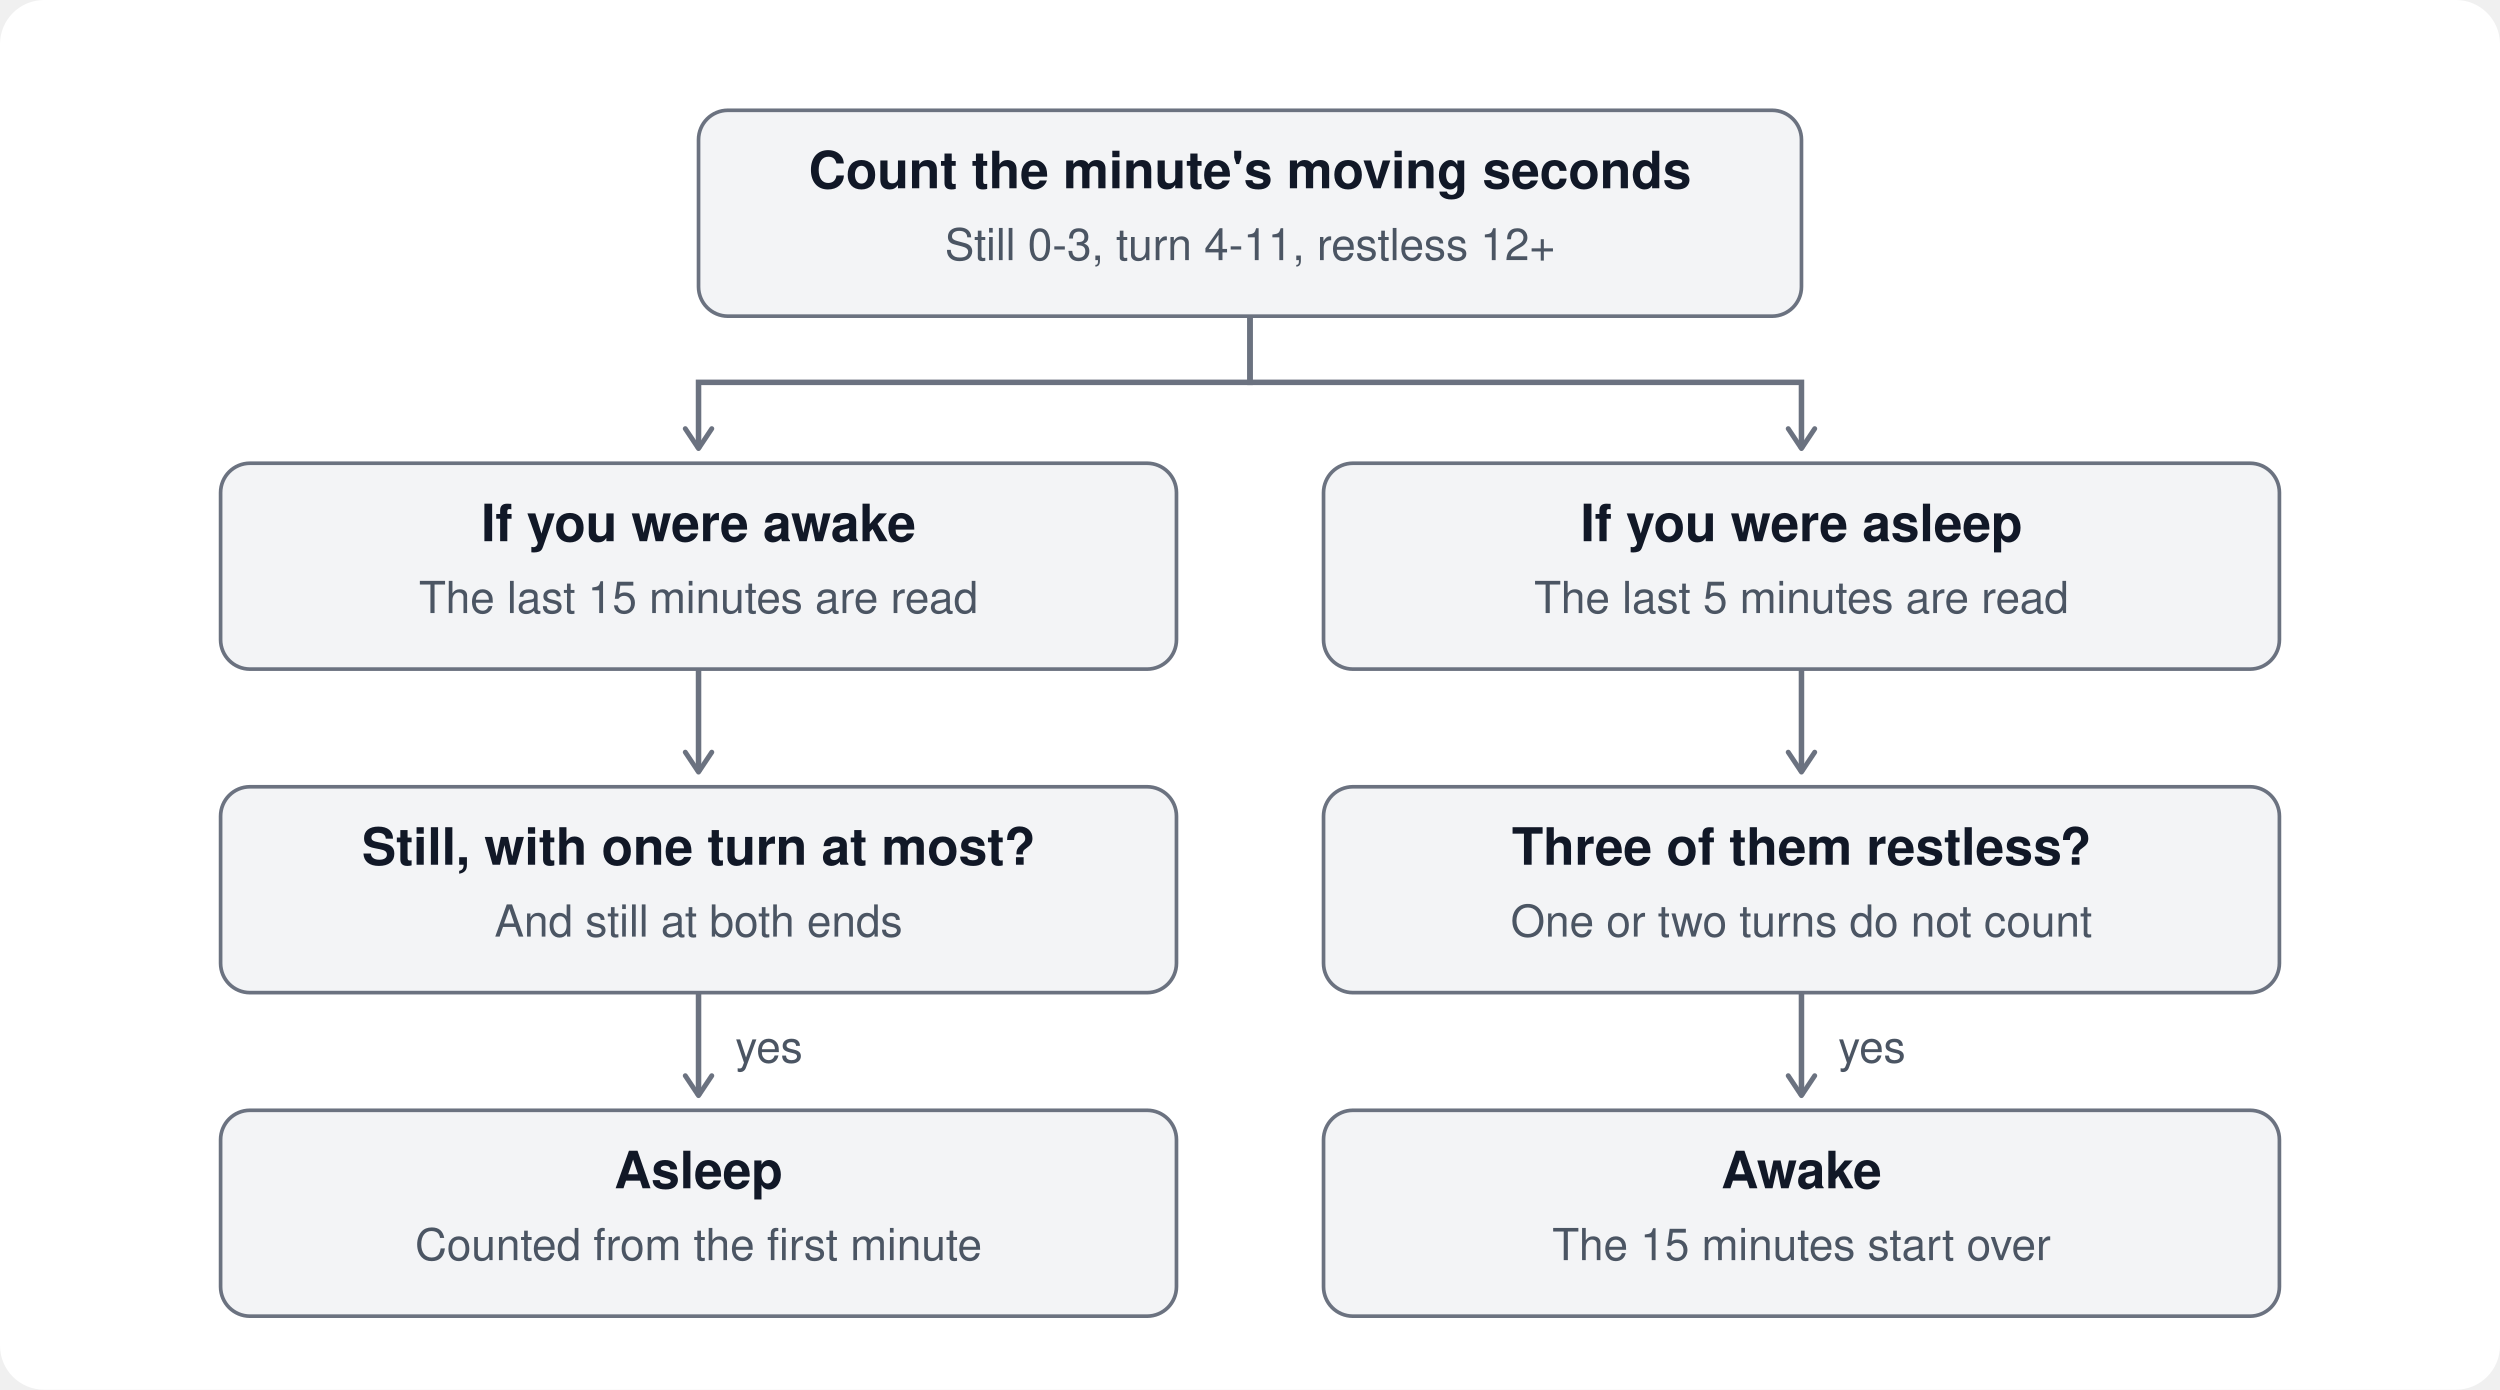
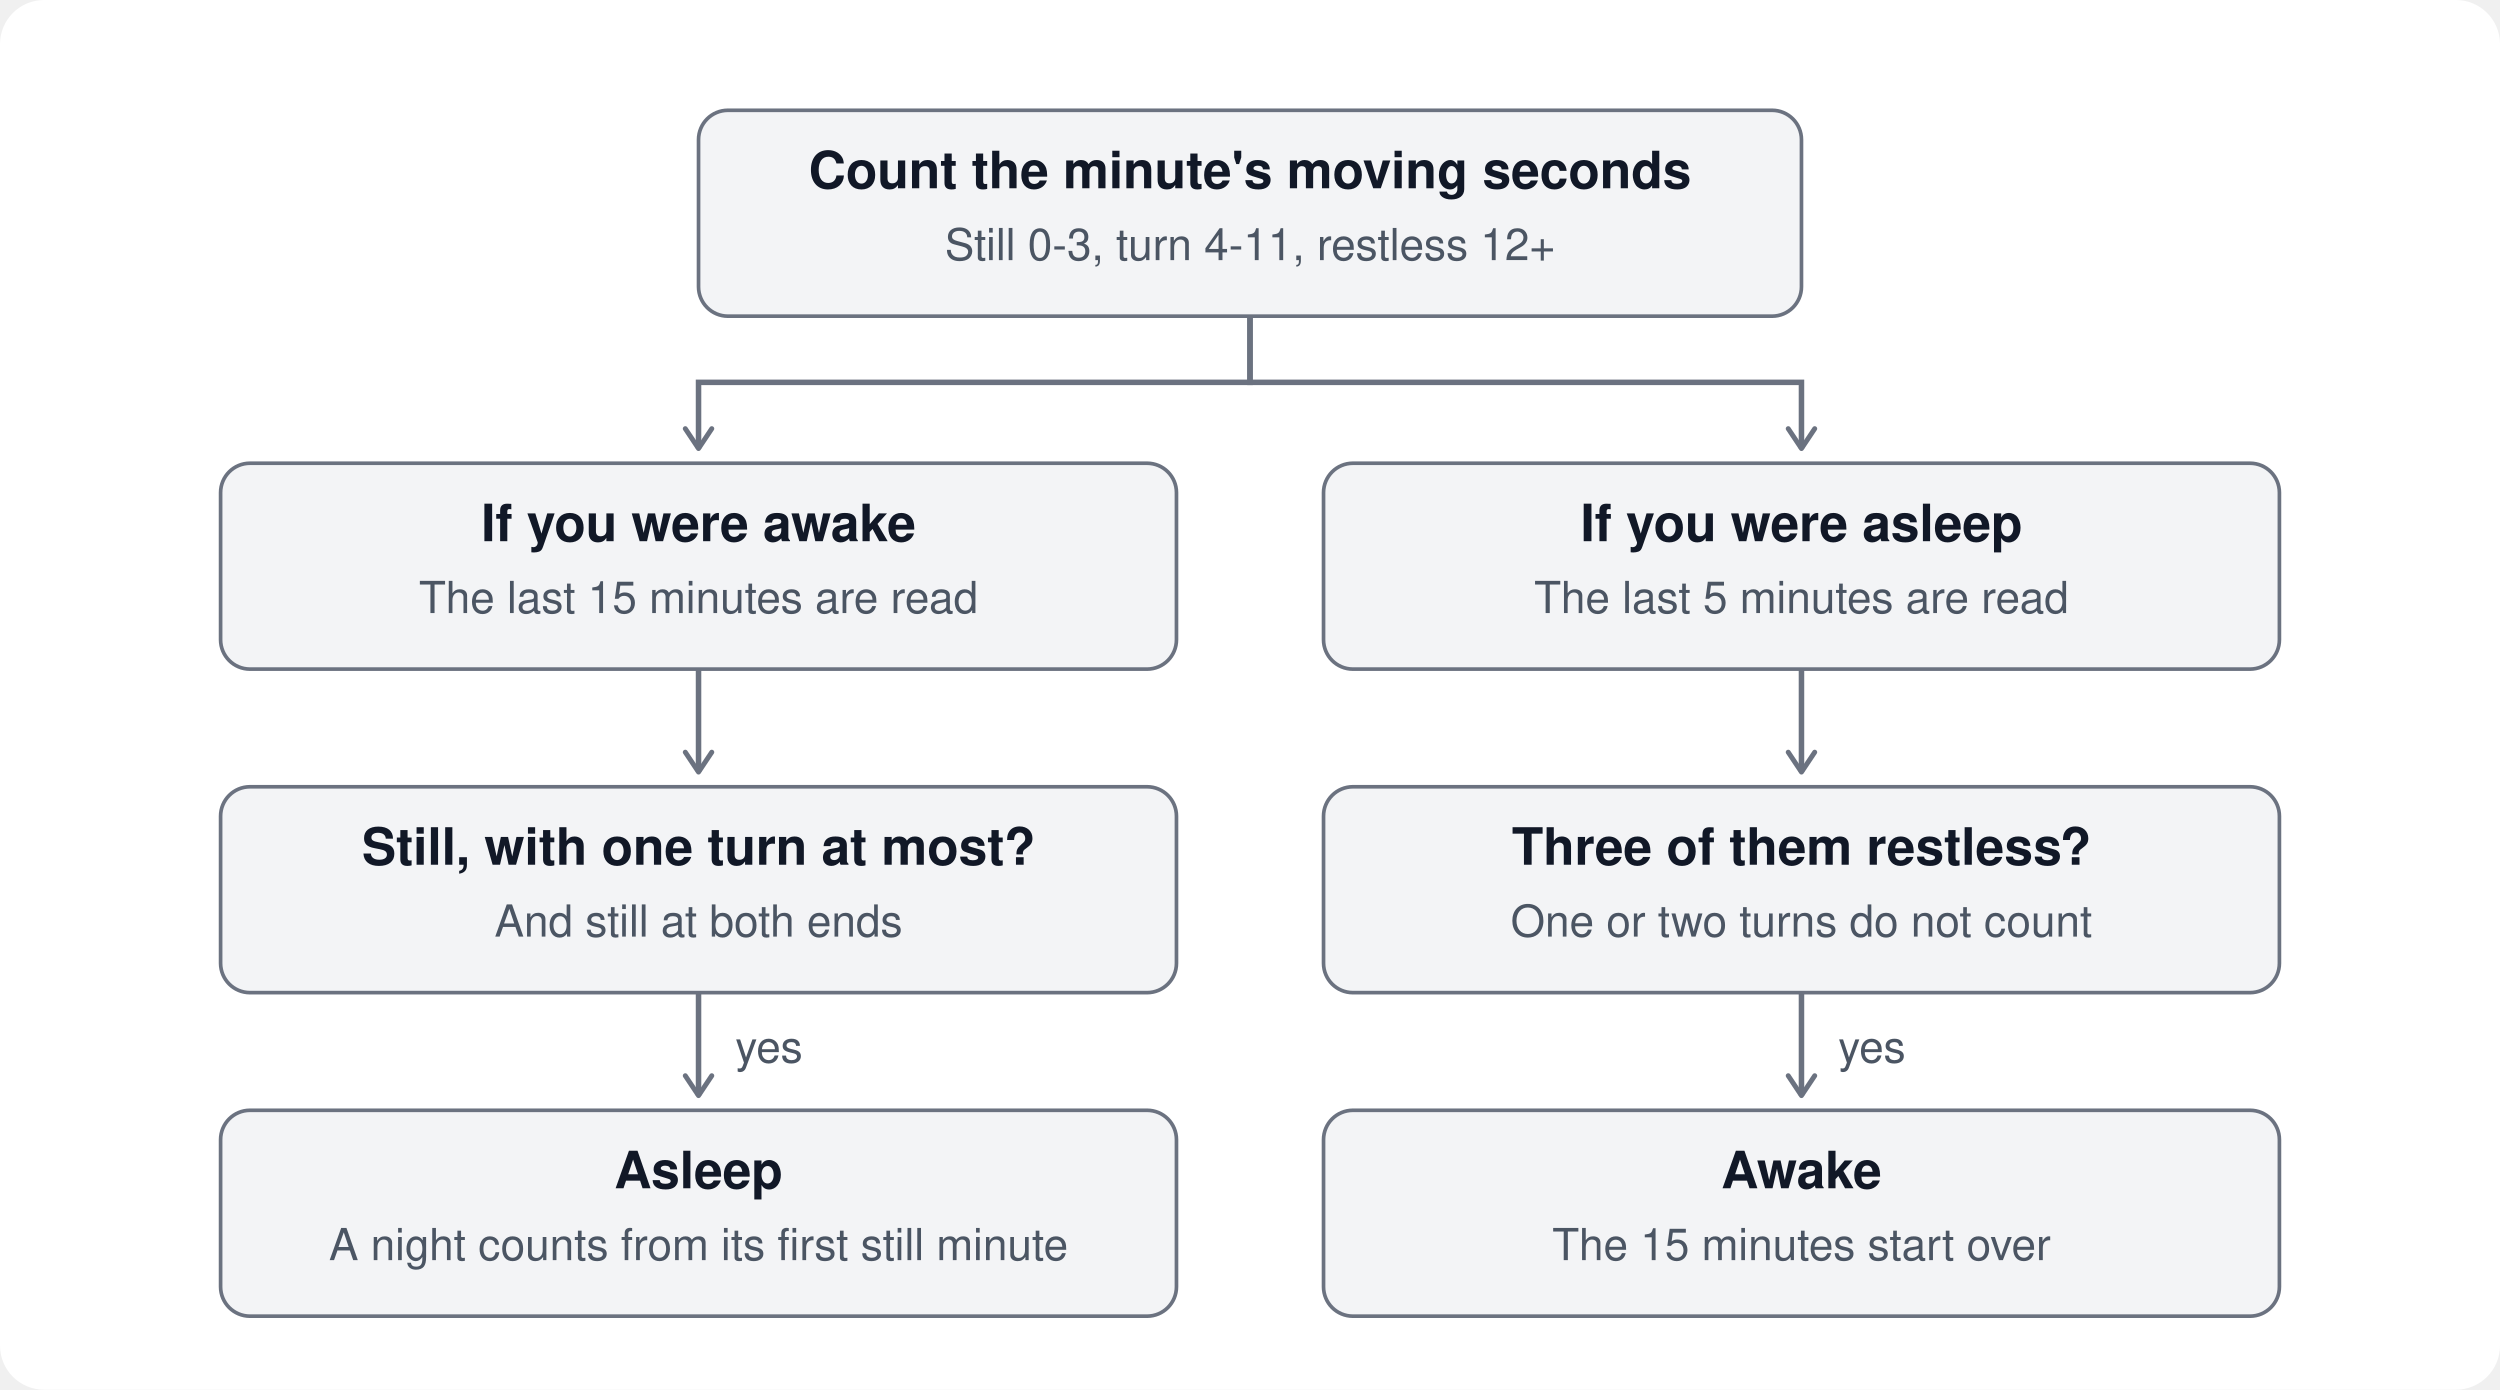
<svg xmlns="http://www.w3.org/2000/svg" viewBox="0 0 680 378" width="680" role="img" font-family="-apple-system, BlinkMacSystemFont, 'Segoe UI', Helvetica, Arial, sans-serif">
  <defs>
    <marker id="arrow" viewBox="0 0 10 10" refX="8" refY="5" markerWidth="6" markerHeight="6" orient="auto">
      <path d="M2 1L8 5L2 9" fill="none" stroke="#6b7280" stroke-width="1.5" stroke-linecap="round" stroke-linejoin="round" />
    </marker>
  </defs>
  <rect x="0" y="0" width="680" height="378" rx="12" fill="#ffffff" />
  <rect x="190" y="30" width="300" height="56" rx="8" fill="#f3f4f6" stroke="#6b7280" stroke-width="1" />
  <text x="340.0" y="48" text-anchor="middle" dominant-baseline="central" font-size="14" font-weight="600" fill="#111827">Count the minute's moving seconds</text>
  <text x="340.0" y="68" text-anchor="middle" dominant-baseline="central" font-size="12" fill="#4b5563">Still 0-3, turn 4-11, restless 12+</text>
  <path d="M340 86 L340 104 L190 104 L190 122" fill="none" stroke="#6b7280" stroke-width="1.5" marker-end="url(#arrow)" />
  <path d="M340 86 L340 104 L490 104 L490 122" fill="none" stroke="#6b7280" stroke-width="1.5" marker-end="url(#arrow)" />
  <rect x="60" y="126" width="260" height="56" rx="8" fill="#f3f4f6" stroke="#6b7280" stroke-width="1" />
  <text x="190.0" y="144" text-anchor="middle" dominant-baseline="central" font-size="14" font-weight="600" fill="#111827">If you were awake</text>
  <text x="190.0" y="164" text-anchor="middle" dominant-baseline="central" font-size="12" fill="#4b5563">The last 15 minutes are read</text>
  <rect x="360" y="126" width="260" height="56" rx="8" fill="#f3f4f6" stroke="#6b7280" stroke-width="1" />
  <text x="490.0" y="144" text-anchor="middle" dominant-baseline="central" font-size="14" font-weight="600" fill="#111827">If you were asleep</text>
  <text x="490.0" y="164" text-anchor="middle" dominant-baseline="central" font-size="12" fill="#4b5563">The last 5 minutes are read</text>
  <path d="M190 182 L190 210" fill="none" stroke="#6b7280" stroke-width="1.5" marker-end="url(#arrow)" />
  <path d="M490 182 L490 210" fill="none" stroke="#6b7280" stroke-width="1.5" marker-end="url(#arrow)" />
  <rect x="60" y="214" width="260" height="56" rx="8" fill="#f3f4f6" stroke="#6b7280" stroke-width="1" />
  <text x="190.0" y="232" text-anchor="middle" dominant-baseline="central" font-size="14" font-weight="600" fill="#111827">Still, with one turn at most?</text>
  <text x="190.0" y="252" text-anchor="middle" dominant-baseline="central" font-size="12" fill="#4b5563">And still at both ends</text>
  <rect x="360" y="214" width="260" height="56" rx="8" fill="#f3f4f6" stroke="#6b7280" stroke-width="1" />
  <text x="490.0" y="232" text-anchor="middle" dominant-baseline="central" font-size="14" font-weight="600" fill="#111827">Three of them restless?</text>
  <text x="490.0" y="252" text-anchor="middle" dominant-baseline="central" font-size="12" fill="#4b5563">One or two turns do not count</text>
  <path d="M190 270 L190 298" fill="none" stroke="#6b7280" stroke-width="1.5" marker-end="url(#arrow)" />
  <text x="200" y="289" text-anchor="start" font-size="12" fill="#4b5563">yes</text>
  <path d="M490 270 L490 298" fill="none" stroke="#6b7280" stroke-width="1.5" marker-end="url(#arrow)" />
  <text x="500" y="289" text-anchor="start" font-size="12" fill="#4b5563">yes</text>
  <rect x="60" y="302" width="260" height="56" rx="8" fill="#f3f4f6" stroke="#6b7280" stroke-width="1" />
  <text x="190.0" y="320" text-anchor="middle" dominant-baseline="central" font-size="14" font-weight="600" fill="#111827">Asleep</text>
-   <text x="190.0" y="340" text-anchor="middle" dominant-baseline="central" font-size="12" fill="#4b5563">Counted from the first minute</text>
+   <text x="190.0" y="340" text-anchor="middle" dominant-baseline="central" font-size="12" fill="#4b5563">A night counts from its first still minute</text>
  <rect x="360" y="302" width="260" height="56" rx="8" fill="#f3f4f6" stroke="#6b7280" stroke-width="1" />
  <text x="490.0" y="320" text-anchor="middle" dominant-baseline="central" font-size="14" font-weight="600" fill="#111827">Awake</text>
  <text x="490.0" y="340" text-anchor="middle" dominant-baseline="central" font-size="12" fill="#4b5563">The 15 minutes start over</text>
</svg>
